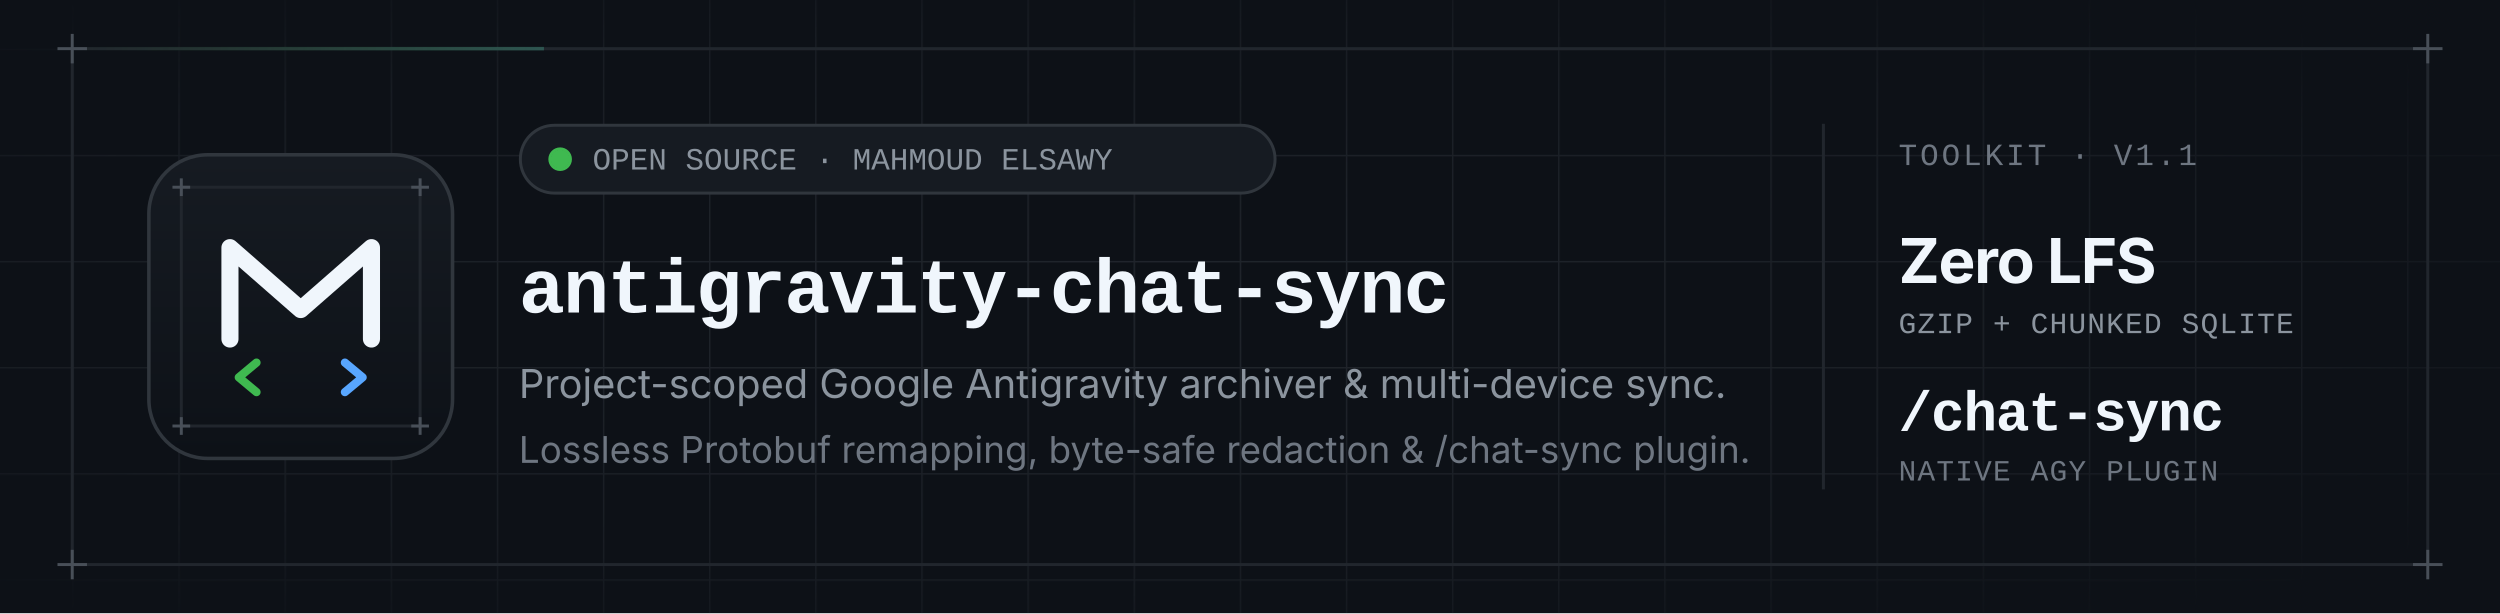
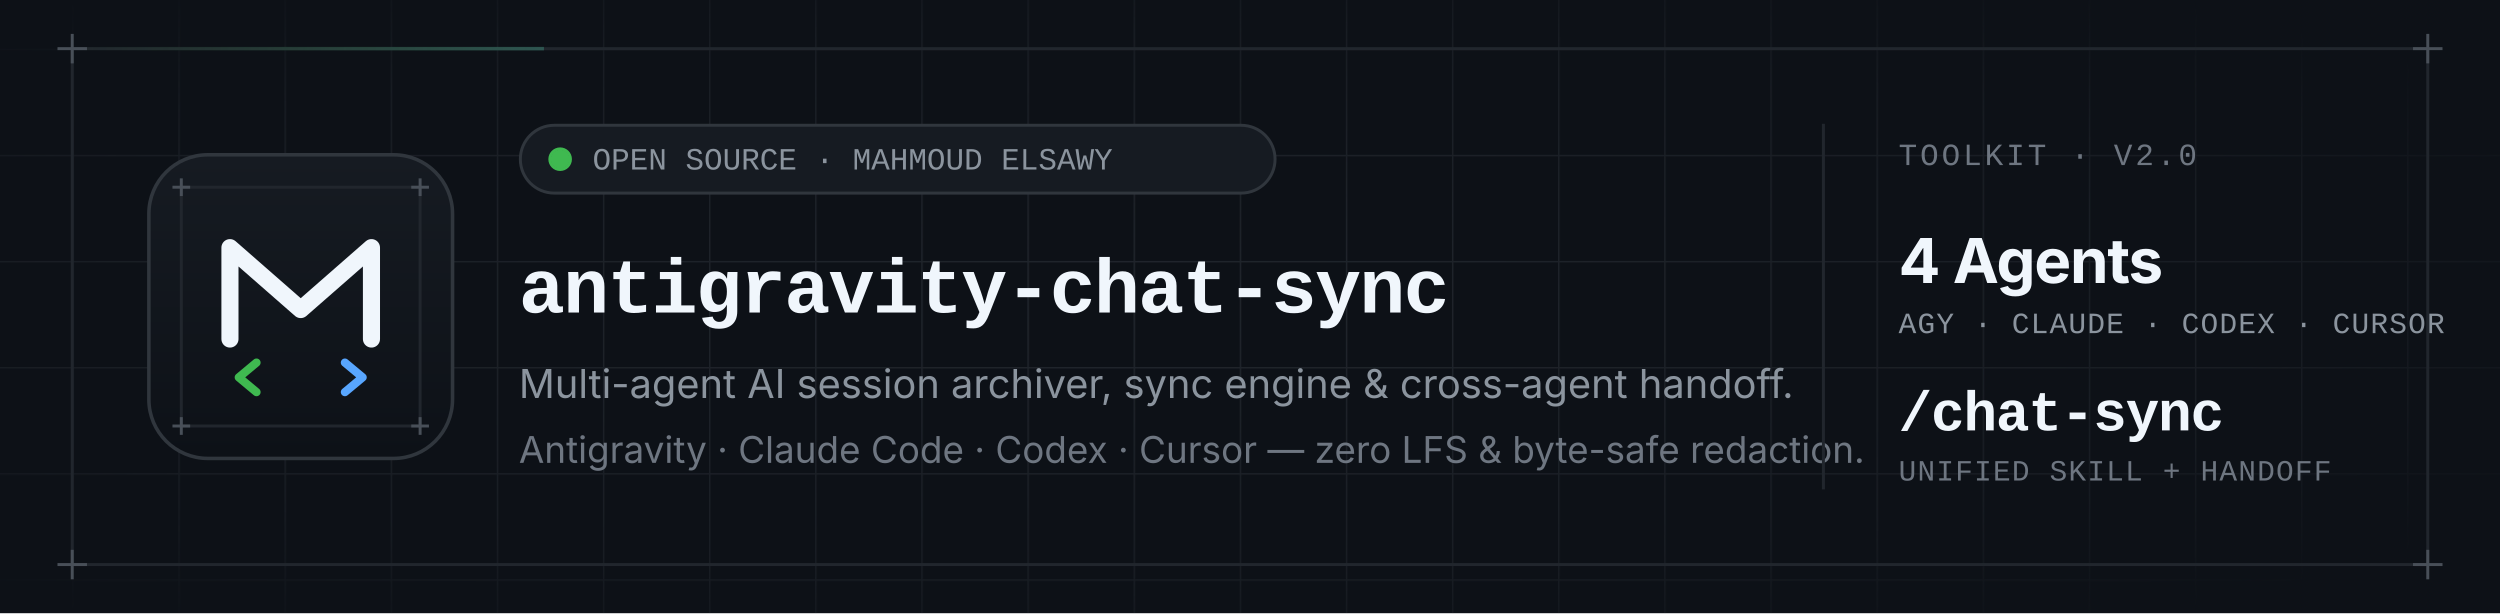
<svg xmlns="http://www.w3.org/2000/svg" viewBox="0 0 848 208" width="100%" role="img" aria-label="antigravity-chat-sync — By Mahmoud Elsawy">
  <defs>
    <pattern id="grid-dark" width="36" height="36" patternUnits="userSpaceOnUse" x="24.5" y="16.5">
      <path d="M 36 0 L 0 0 0 36" fill="none" stroke="#21262d" stroke-width="1" />
    </pattern>
    <radialGradient id="fade-mask-grad" cx="45%" cy="50%" r="65%">
      <stop offset="0%" stop-color="#ffffff" stop-opacity="1" />
      <stop offset="70%" stop-color="#ffffff" stop-opacity="0.55" />
      <stop offset="100%" stop-color="#ffffff" stop-opacity="0" />
    </radialGradient>
    <mask id="grid-mask">
      <rect width="848" height="208" fill="url(#fade-mask-grad)" />
    </mask>
    <linearGradient id="beam-grad" x1="0%" y1="0%" x2="100%" y2="0%">
      <stop offset="0%" stop-color="#3fb950" stop-opacity="0" />
      <stop offset="50%" stop-color="#58a6ff" stop-opacity="0.85" />
      <stop offset="100%" stop-color="#3fb950" stop-opacity="0" />
    </linearGradient>
    <linearGradient id="mark-bg" x1="0%" y1="0%" x2="0%" y2="100%">
      <stop offset="0%" stop-color="#161b22" />
      <stop offset="100%" stop-color="#0d1117" />
    </linearGradient>
    <linearGradient id="sync-rail" x1="0%" y1="0%" x2="100%" y2="0%">
      <stop offset="0%" stop-color="#3fb950" />
      <stop offset="50%" stop-color="#00dc82" />
      <stop offset="100%" stop-color="#58a6ff" />
    </linearGradient>
  </defs>
  <style>
    .sans { font-family: -apple-system, BlinkMacSystemFont, 'Segoe UI', Inter, Helvetica, Arial, sans-serif; }
    .mono { font-family: ui-monospace, SFMono-Regular, 'SF Mono', Menlo, Consolas, 'Liberation Mono', monospace; }
  </style>
  <rect width="848" height="208" fill="#0d1117" />
  <rect width="848" height="208" fill="url(#grid-dark)" mask="url(#grid-mask)" />
  <rect x="24.5" y="16.5" width="799" height="175" fill="none" stroke="#21262d" stroke-width="1" />
  <rect x="24.5" y="16.5" width="799" height="175" fill="none" stroke="url(#beam-grad)" stroke-width="1.2" stroke-dasharray="160 1788">
    <animate attributeName="stroke-dashoffset" from="1948" to="0" dur="9s" repeatCount="indefinite" />
  </rect>
  <g stroke="#484f58" stroke-width="1">
    <path d="M 19.5 16.5 L 29.5 16.5 M 24.5 11.5 L 24.5 21.5" />
    <path d="M 818.5 16.5 L 828.5 16.5 M 823.5 11.5 L 823.5 21.5" />
    <path d="M 19.5 191.5 L 29.5 191.5 M 24.5 186.5 L 24.5 196.5" />
    <path d="M 818.5 191.5 L 828.5 191.5 M 823.5 186.5 L 823.5 196.5" />
  </g>
  <g transform="translate(50, 52)">
    <rect x="0.5" y="0.5" width="103" height="103" rx="20" fill="url(#mark-bg)" stroke="#30363d" stroke-width="1.2" />
    <rect x="11.5" y="11.5" width="81" height="81" fill="none" stroke="#21262d" stroke-width="1" />
    <g stroke="#484f58" stroke-width="1">
      <path d="M 8.5 11.5 H 14.5 M 11.5 8.5 V 14.5" />
      <path d="M 89.5 11.5 H 95.5 M 92.5 8.5 V 14.5" />
      <path d="M 8.5 92.5 H 14.5 M 11.5 89.5 V 95.5" />
      <path d="M 89.5 92.5 H 95.5 M 92.5 89.5 V 95.5" />
    </g>
    <path d="M 28 63 V 32 L 52 53 L 76 32 V 63" fill="none" stroke="#f0f6fc" stroke-width="5.8" stroke-linecap="round" stroke-linejoin="round" />
    <line x1="31" y1="76" x2="73" y2="76" stroke="url(#sync-rail)" stroke-width="3" stroke-linecap="round" />
    <path d="M 37 71 L 31 76 L 37 81" fill="none" stroke="#3fb950" stroke-width="2.8" stroke-linecap="round" stroke-linejoin="round" />
    <path d="M 67 71 L 73 76 L 67 81" fill="none" stroke="#58a6ff" stroke-width="2.8" stroke-linecap="round" stroke-linejoin="round" />
  </g>
  <g transform="translate(176, 42)">
    <rect x="0.5" y="0.5" width="256" height="23" rx="11.5" fill="#161b22" stroke="#30363d" stroke-width="1" />
    <circle cx="14" cy="12" r="3.5" fill="none" stroke="#3fb950" stroke-width="1">
      <animate attributeName="r" values="3.5;8.5" dur="2.4s" repeatCount="indefinite" />
      <animate attributeName="opacity" values="0.75;0" dur="2.4s" repeatCount="indefinite" />
    </circle>
    <circle cx="14" cy="12" r="3.2" fill="#3fb950" />
    <text x="25" y="15.5" class="mono" font-size="10.5" fill="#8b949e">OPEN SOURCE · MAHMOUD ELSAWY</text>
  </g>
  <text x="176" y="106" class="mono" font-size="26" font-weight="700" fill="#f0f6fc" letter-spacing="-0.6">antigravity-chat-sync</text>
  <text x="176" y="135" class="sans" font-size="13.5" fill="#8b949e">
-     Project-scoped Google Antigravity archiver &amp; multi-device sync.
+     Multi-agent AI session archiver, sync engine &amp; cross-agent handoff.
  </text>
  <text x="176" y="157" class="sans" font-size="12.5" fill="#6e7681">
-     Lossless Protobuf remapping, byte-safe redaction &amp; /chat-sync plugin.
+     Antigravity · Claude Code · Codex · Cursor — zero LFS &amp; byte-safe redaction.
  </text>
  <line x1="618.5" y1="42" x2="618.5" y2="166" stroke="#21262d" stroke-width="1" />
-   <text x="644" y="56" class="mono" font-size="10.5" fill="#6e7681" letter-spacing="1">TOOLKIT · V1.1</text>
-   <text x="644" y="96" class="sans" font-size="21" font-weight="700" fill="#f0f6fc" letter-spacing="-0.4">Zero LFS</text>
-   <text x="644" y="113" class="mono" font-size="10" fill="#8b949e" letter-spacing="0.4">GZIP + CHUNKED SQLITE</text>
+   <text x="644" y="56" class="mono" font-size="10.5" fill="#6e7681" letter-spacing="1">TOOLKIT · V2.0</text>
+   <text x="644" y="96" class="sans" font-size="21" font-weight="700" fill="#f0f6fc" letter-spacing="-0.4">4 Agents</text>
+   <text x="644" y="113" class="mono" font-size="10" fill="#8b949e" letter-spacing="0.4">AGY · CLAUDE · CODEX · CURSOR</text>
  <text x="644" y="146" class="mono" font-size="19" font-weight="700" fill="#f0f6fc" letter-spacing="-0.4">/chat-sync</text>
-   <text x="644" y="163" class="mono" font-size="10" fill="#6e7681" letter-spacing="0.4">NATIVE AGY PLUGIN</text>
+   <text x="644" y="163" class="mono" font-size="10" fill="#6e7681" letter-spacing="0.4">UNIFIED SKILL + HANDOFF</text>
</svg>
